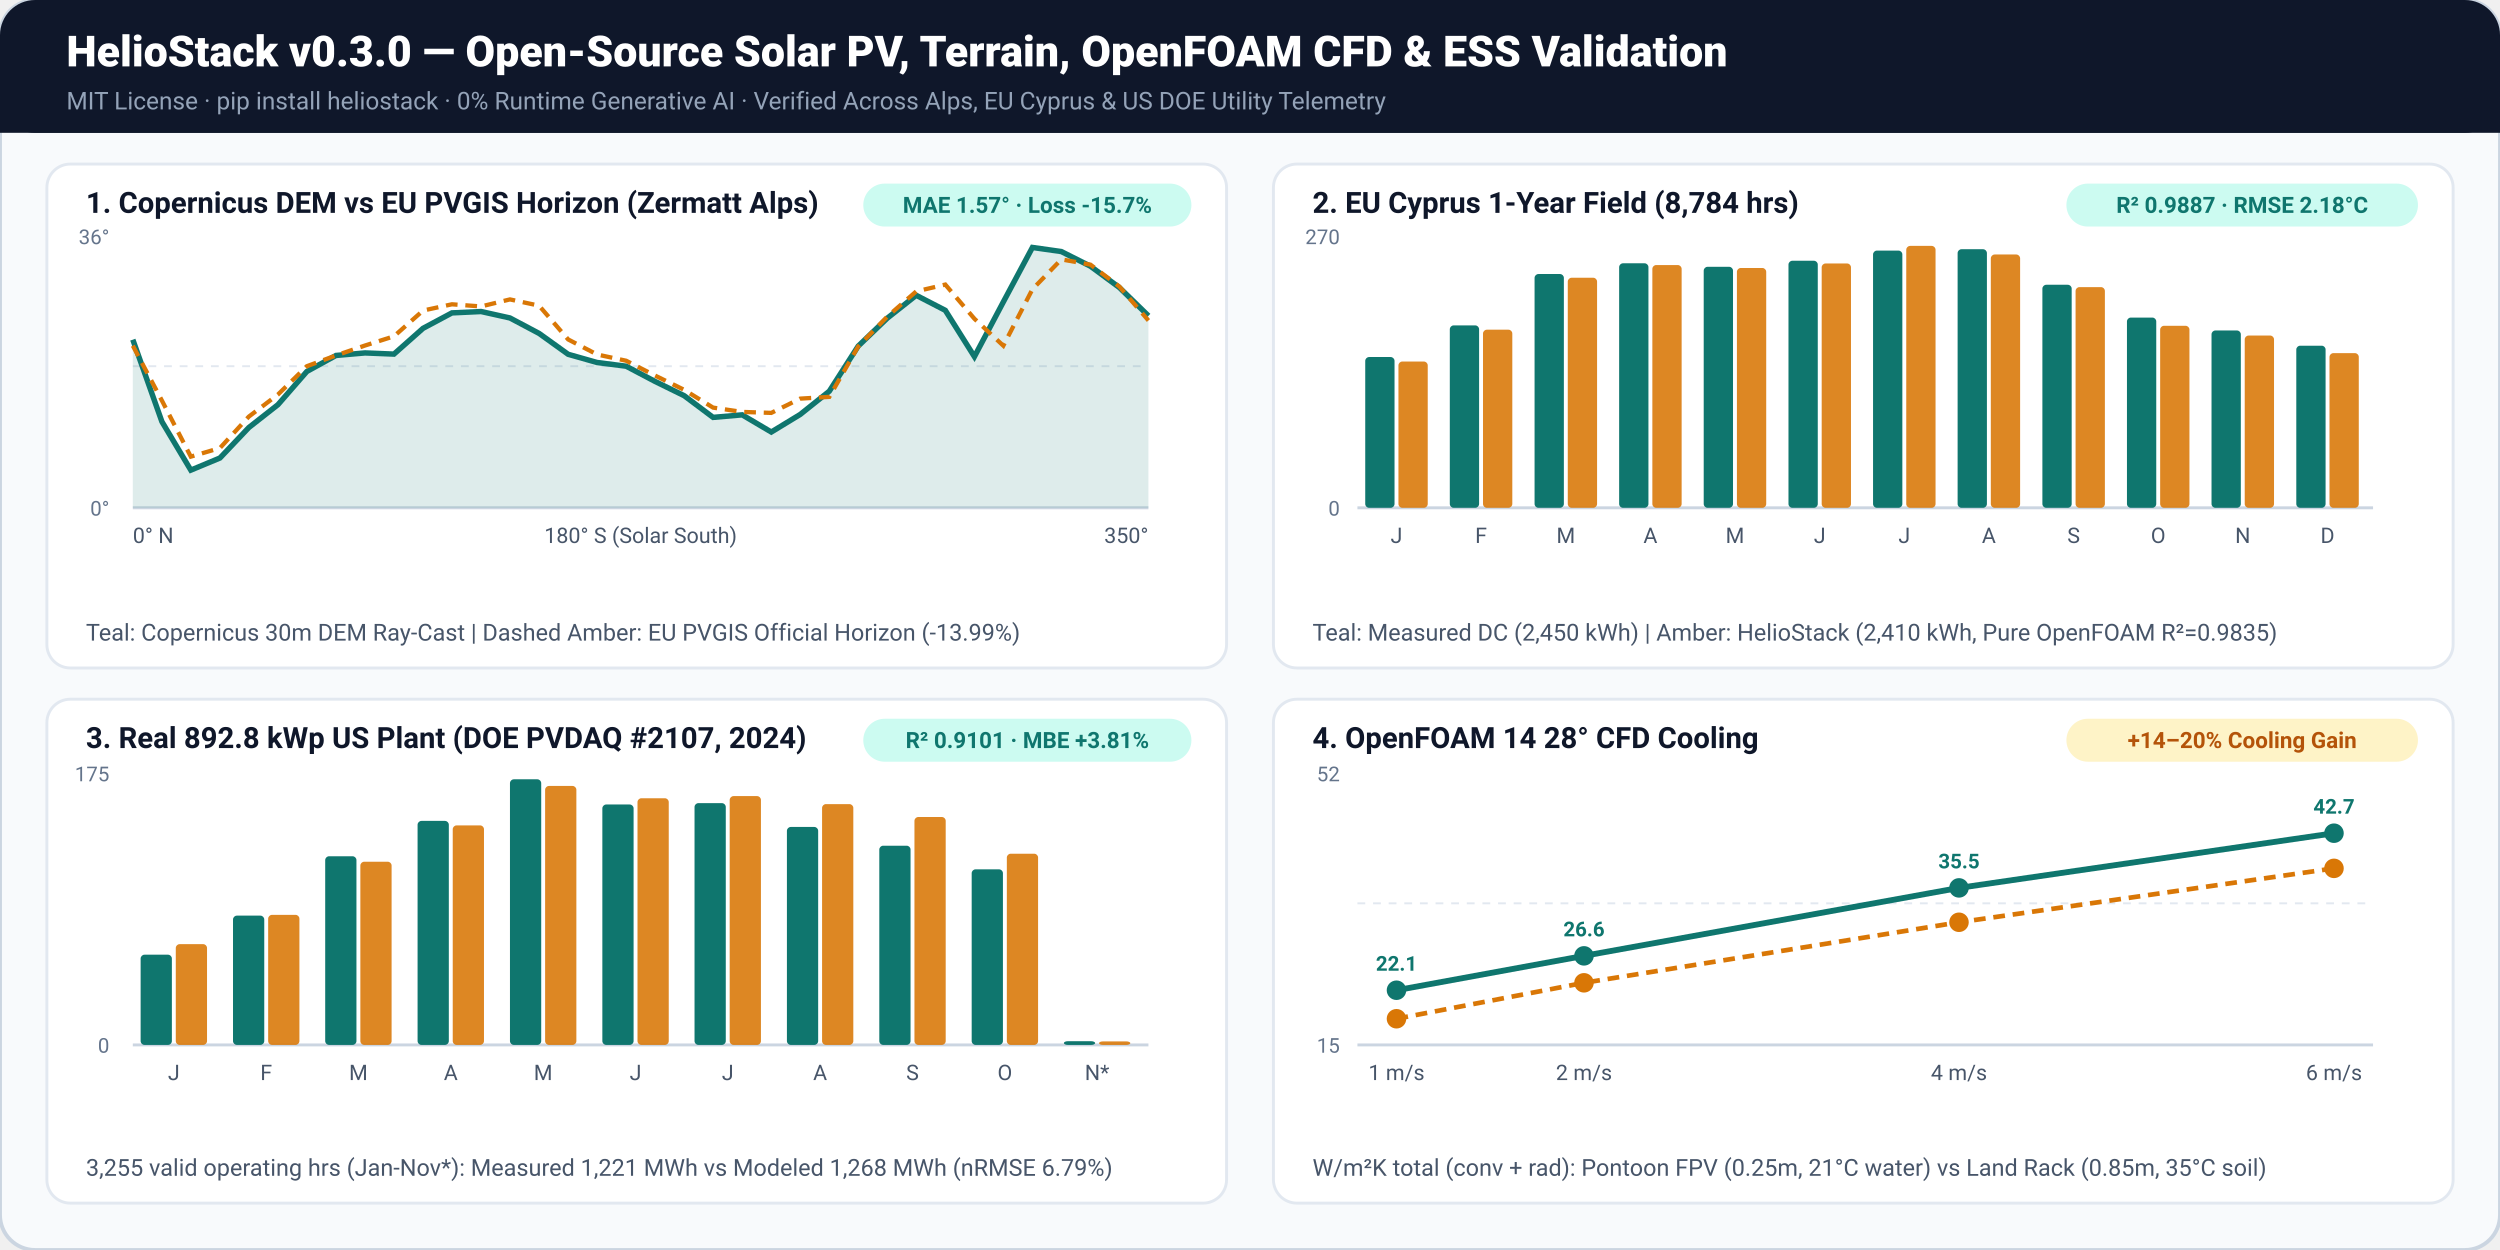
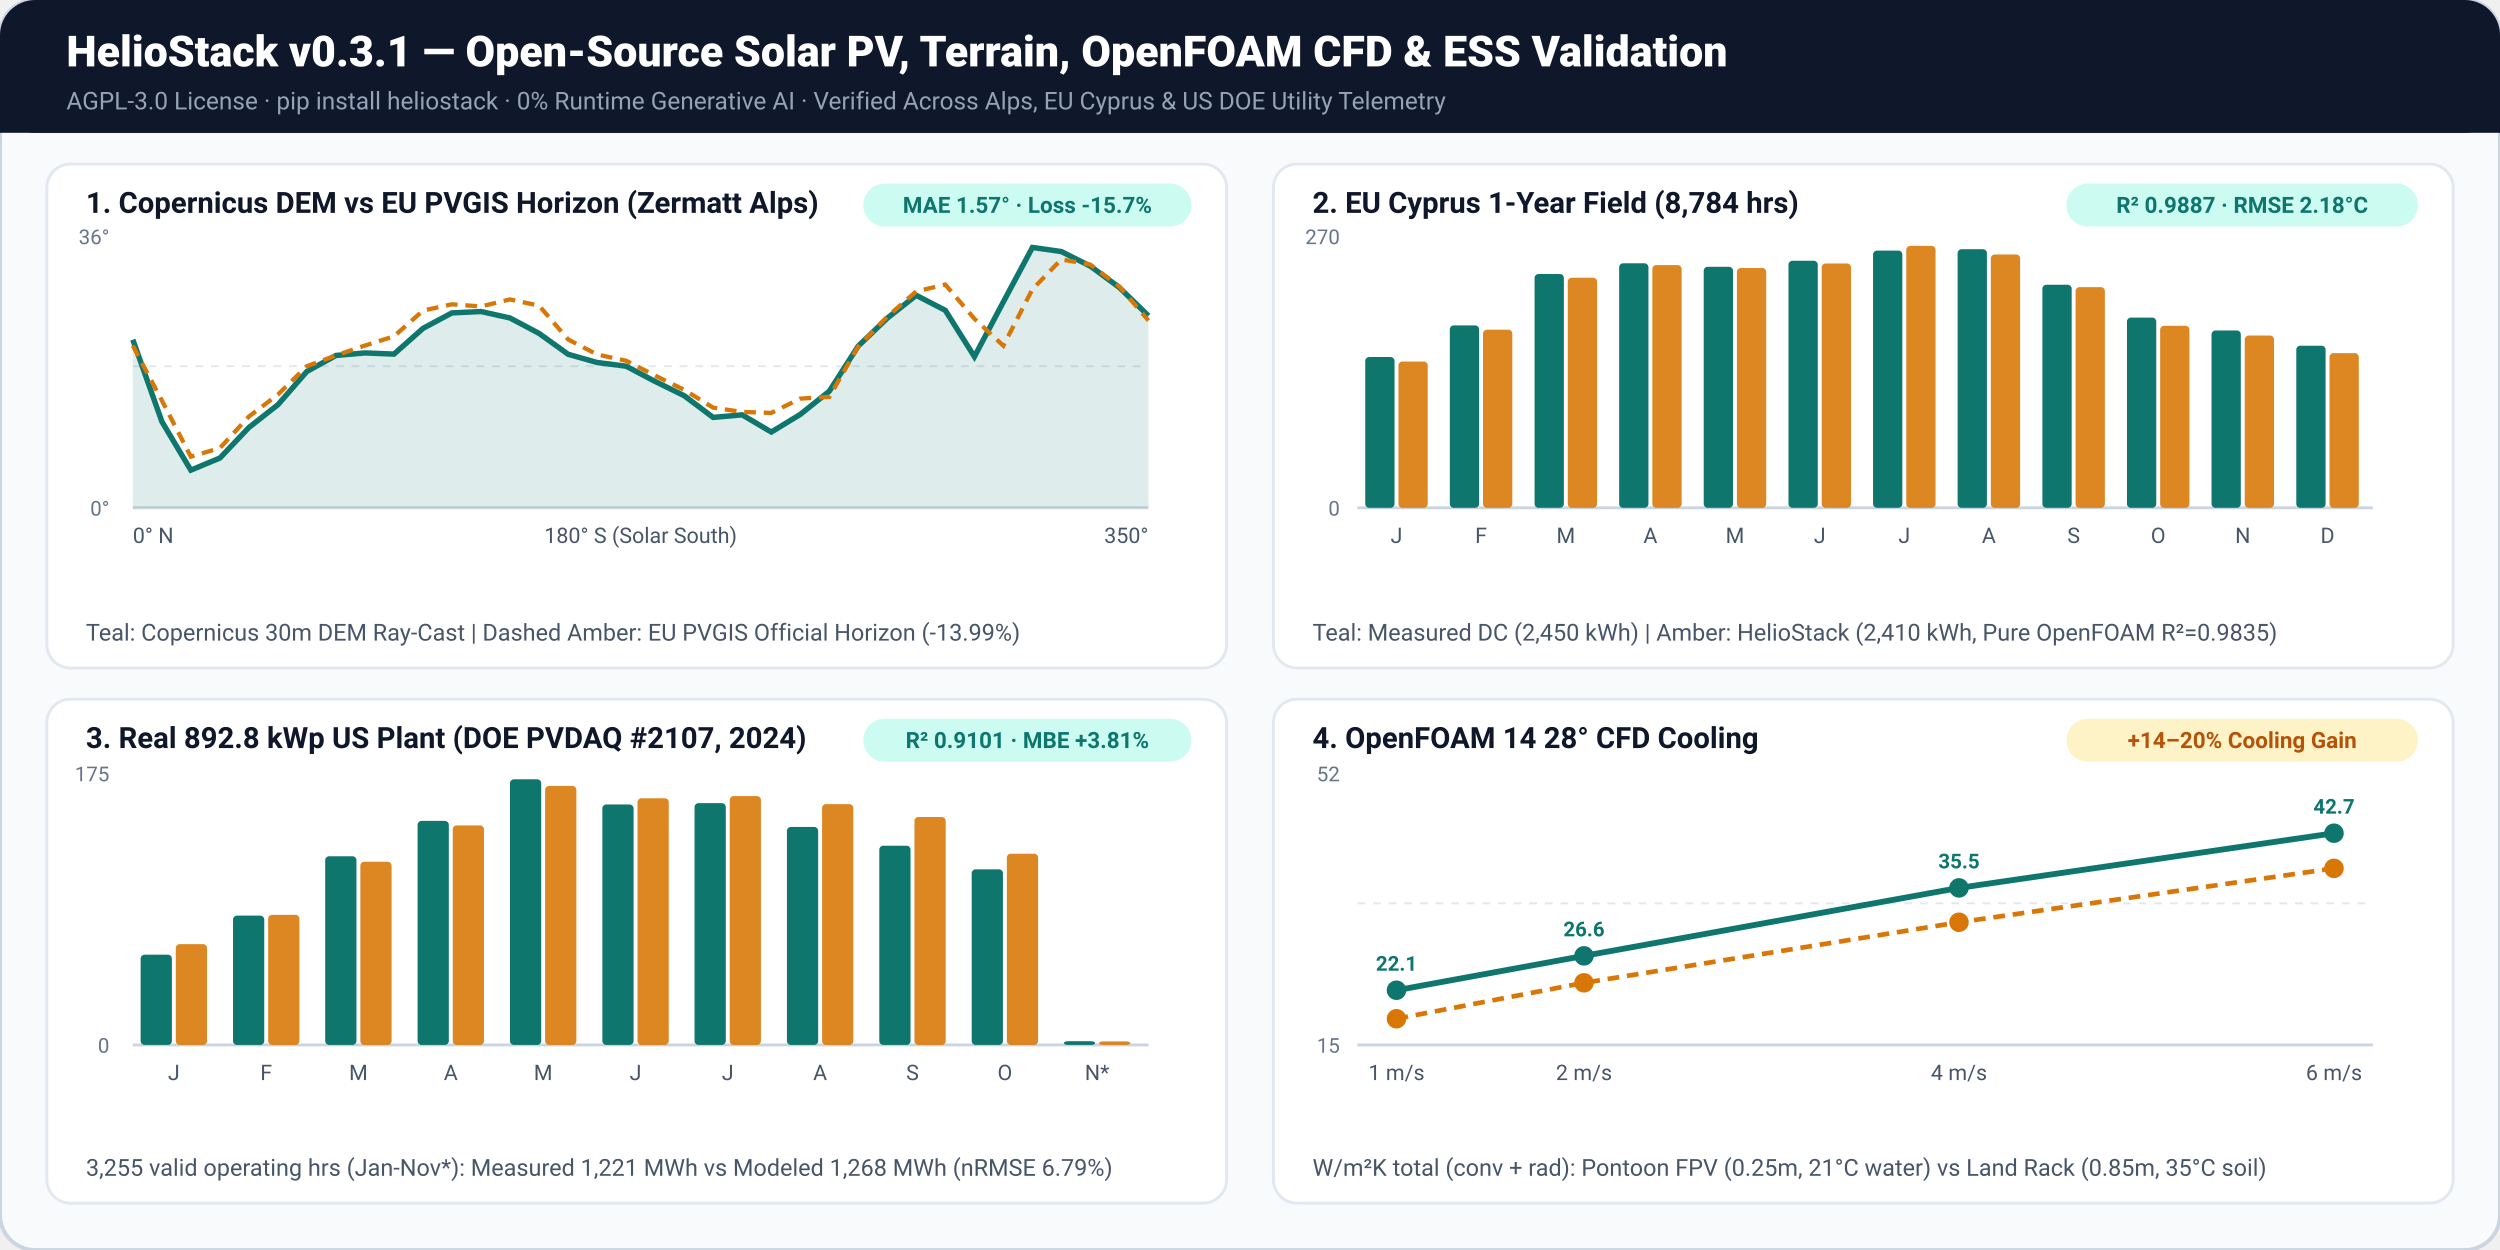
<svg xmlns="http://www.w3.org/2000/svg" viewBox="0 0 1280 640" width="1280" height="640" font-family="ui-sans-serif, system-ui, -apple-system, Segoe UI, Roboto, sans-serif">
  <rect width="1280" height="640" rx="18" fill="#f8fafc" stroke="#cbd5e1" stroke-width="2" />
  <rect x="0" y="0" width="1280" height="68" rx="18" fill="#0f172a" />
  <rect x="0" y="50" width="1280" height="18" fill="#0f172a" />
-   <text x="34" y="34" font-size="22" font-weight="800" fill="#ffffff">HelioStack v0.3.0 — Open-Source Solar PV, Terrain, OpenFOAM CFD &amp; ESS Validation</text>
-   <text x="34" y="56" font-size="12.5" fill="#94a3b8">MIT License · pip install heliostack · 0% Runtime Generative AI · Verified Across Alps, EU Cyprus &amp; US DOE Utility Telemetry</text>
+   <text x="34" y="34" font-size="22" font-weight="800" fill="#ffffff">HelioStack v0.3.1 — Open-Source Solar PV, Terrain, OpenFOAM CFD &amp; ESS Validation</text>
+   <text x="34" y="56" font-size="12.5" fill="#94a3b8">AGPL-3.0 License · pip install heliostack · 0% Runtime Generative AI · Verified Across Alps, EU Cyprus &amp; US DOE Utility Telemetry</text>
  <rect x="24" y="84" width="604" height="258" rx="12" fill="#ffffff" stroke="#e2e8f0" stroke-width="1.5" />
  <rect x="652" y="84" width="604" height="258" rx="12" fill="#ffffff" stroke="#e2e8f0" stroke-width="1.5" />
  <rect x="24" y="358" width="604" height="258" rx="12" fill="#ffffff" stroke="#e2e8f0" stroke-width="1.5" />
  <rect x="652" y="358" width="604" height="258" rx="12" fill="#ffffff" stroke="#e2e8f0" stroke-width="1.5" />
  <text x="44" y="109" font-size="15" font-weight="700" fill="#0f172a">1. Copernicus DEM vs EU PVGIS Horizon (Zermatt Alps)</text>
  <rect x="442" y="94" width="168" height="22" rx="11" fill="#ccfbf1" />
  <text x="526" y="109" font-size="11.5" font-weight="700" text-anchor="middle" fill="#0f766e">MAE 1.57° · Loss -15.7%</text>
  <line x1="68.0" y1="260.0" x2="588.0" y2="260.0" stroke="#cbd5e1" stroke-width="1.5" />
  <line x1="68.0" y1="187.5" x2="588.0" y2="187.5" stroke="#e2e8f0" stroke-dasharray="4 4" />
  <text x="56" y="264.0" font-size="10.5" text-anchor="end" fill="#64748b">0°</text>
  <text x="56" y="125.0" font-size="10.5" text-anchor="end" fill="#64748b">36°</text>
  <polygon points="68.0,260.0 68.0,173.9 82.9,215.9 97.7,240.7 112.6,234.5 127.4,218.9 142.3,207.2 157.1,190.2 172.0,182.0 186.9,180.7 201.7,181.3 216.6,168.1 231.4,160.2 246.3,159.5 261.1,162.8 276.0,170.7 290.9,181.4 305.7,185.6 320.6,187.5 335.4,195.3 350.3,202.6 365.1,213.7 380.0,212.4 394.9,221.2 409.7,212.2 424.6,200.3 439.4,177.2 454.3,162.9 469.1,151.2 484.0,158.9 498.9,182.6 513.7,154.6 528.6,126.7 543.4,128.8 558.3,136.3 573.1,147.2 588.0,161.7 588.0,260.0" fill="#0f766e" opacity="0.14" />
  <polyline fill="none" stroke="#0f766e" stroke-width="2.8" points="68.0,173.9 82.9,215.9 97.7,240.7 112.6,234.5 127.4,218.9 142.3,207.2 157.1,190.2 172.0,182.0 186.9,180.7 201.7,181.3 216.6,168.1 231.4,160.2 246.3,159.5 261.1,162.8 276.0,170.7 290.9,181.4 305.7,185.6 320.6,187.5 335.4,195.3 350.3,202.6 365.1,213.7 380.0,212.4 394.9,221.2 409.7,212.2 424.6,200.3 439.4,177.2 454.3,162.9 469.1,151.2 484.0,158.9 498.9,182.6 513.7,154.6 528.6,126.7 543.4,128.8 558.3,136.3 573.1,147.2 588.0,161.7" />
  <polyline fill="none" stroke="#d97706" stroke-width="2.2" stroke-dasharray="6 4" points="68.0,177.0 82.9,205.1 97.7,233.8 112.6,229.4 127.4,213.3 142.3,202.0 157.1,187.5 172.0,182.0 186.9,176.9 201.7,172.2 216.6,159.0 231.4,155.8 246.3,156.9 261.1,153.3 276.0,156.5 290.9,173.8 305.7,181.5 320.6,184.7 335.4,192.3 350.3,199.6 365.1,208.7 380.0,210.9 394.9,211.4 409.7,204.1 424.6,203.2 439.4,177.4 454.3,162.1 469.1,149.2 484.0,145.7 498.9,163.2 513.7,177.0 528.6,148.1 543.4,132.8 558.3,135.5 573.1,146.7 588.0,164.1" />
  <text x="68.0" y="278.0" font-size="11" fill="#475569">0° N</text>
  <text x="328.0" y="278.0" font-size="11" text-anchor="middle" fill="#475569">180° S (Solar South)</text>
  <text x="588.0" y="278.0" font-size="11" text-anchor="end" fill="#475569">350°</text>
  <text x="44" y="328" font-size="12" fill="#475569">Teal: Copernicus 30m DEM Ray-Cast | Dashed Amber: EU PVGIS Official Horizon (-13.99%)</text>
  <text x="672" y="109" font-size="15" font-weight="700" fill="#0f172a">2. EU Cyprus 1-Year Field (8,784 hrs)</text>
  <rect x="1058" y="94" width="180" height="22" rx="11" fill="#ccfbf1" />
  <text x="1148" y="109" font-size="11.5" font-weight="700" text-anchor="middle" fill="#0f766e">R² 0.9887 · RMSE 2.18°C</text>
  <line x1="695.0" y1="260.0" x2="1215.0" y2="260.0" stroke="#cbd5e1" stroke-width="1.5" />
  <text x="686" y="125.0" font-size="10.5" text-anchor="end" fill="#64748b">270</text>
  <text x="686" y="264.0" font-size="10.5" text-anchor="end" fill="#64748b">0</text>
  <rect x="699.0" y="182.8" width="15" height="77.2" rx="2" fill="#0f766e" />
  <rect x="716.0" y="185.1" width="15" height="74.9" rx="2" fill="#d97706" opacity="0.88" />
  <text x="715.0" y="278.0" font-size="11" text-anchor="middle" fill="#475569">J</text>
  <rect x="742.3" y="166.6" width="15" height="93.4" rx="2" fill="#0f766e" />
  <rect x="759.3" y="168.8" width="15" height="91.2" rx="2" fill="#d97706" opacity="0.88" />
  <text x="758.3" y="278.0" font-size="11" text-anchor="middle" fill="#475569">F</text>
  <rect x="785.7" y="140.3" width="15" height="119.7" rx="2" fill="#0f766e" />
  <rect x="802.7" y="142.2" width="15" height="117.8" rx="2" fill="#d97706" opacity="0.88" />
  <text x="801.7" y="278.0" font-size="11" text-anchor="middle" fill="#475569">M</text>
  <rect x="829.0" y="134.8" width="15" height="125.2" rx="2" fill="#0f766e" />
  <rect x="846.0" y="135.7" width="15" height="124.3" rx="2" fill="#d97706" opacity="0.88" />
  <text x="845.0" y="278.0" font-size="11" text-anchor="middle" fill="#475569">A</text>
  <rect x="872.3" y="136.6" width="15" height="123.4" rx="2" fill="#0f766e" />
  <rect x="889.3" y="137.2" width="15" height="122.8" rx="2" fill="#d97706" opacity="0.88" />
  <text x="888.3" y="278.0" font-size="11" text-anchor="middle" fill="#475569">M</text>
  <rect x="915.7" y="133.5" width="15" height="126.5" rx="2" fill="#0f766e" />
  <rect x="932.7" y="134.9" width="15" height="125.1" rx="2" fill="#d97706" opacity="0.88" />
  <text x="931.7" y="278.0" font-size="11" text-anchor="middle" fill="#475569">J</text>
  <rect x="959.0" y="128.3" width="15" height="131.7" rx="2" fill="#0f766e" />
  <rect x="976.0" y="125.9" width="15" height="134.1" rx="2" fill="#d97706" opacity="0.88" />
  <text x="975.0" y="278.0" font-size="11" text-anchor="middle" fill="#475569">J</text>
  <rect x="1002.3" y="127.6" width="15" height="132.4" rx="2" fill="#0f766e" />
  <rect x="1019.3" y="130.3" width="15" height="129.7" rx="2" fill="#d97706" opacity="0.88" />
  <text x="1018.3" y="278.0" font-size="11" text-anchor="middle" fill="#475569">A</text>
  <rect x="1045.7" y="145.8" width="15" height="114.2" rx="2" fill="#0f766e" />
  <rect x="1062.7" y="147.0" width="15" height="113.0" rx="2" fill="#d97706" opacity="0.88" />
  <text x="1061.7" y="278.0" font-size="11" text-anchor="middle" fill="#475569">S</text>
  <rect x="1089.0" y="162.6" width="15" height="97.4" rx="2" fill="#0f766e" />
  <rect x="1106.0" y="166.8" width="15" height="93.2" rx="2" fill="#d97706" opacity="0.88" />
  <text x="1105.0" y="278.0" font-size="11" text-anchor="middle" fill="#475569">O</text>
  <rect x="1132.3" y="169.2" width="15" height="90.8" rx="2" fill="#0f766e" />
  <rect x="1149.3" y="171.8" width="15" height="88.2" rx="2" fill="#d97706" opacity="0.88" />
  <text x="1148.3" y="278.0" font-size="11" text-anchor="middle" fill="#475569">N</text>
  <rect x="1175.7" y="177.0" width="15" height="83.0" rx="2" fill="#0f766e" />
  <rect x="1192.7" y="180.8" width="15" height="79.2" rx="2" fill="#d97706" opacity="0.88" />
  <text x="1191.7" y="278.0" font-size="11" text-anchor="middle" fill="#475569">D</text>
  <text x="672" y="328" font-size="12" fill="#475569">Teal: Measured DC (2,450 kWh) | Amber: HelioStack (2,410 kWh, Pure OpenFOAM R²=0.9835)</text>
  <text x="44" y="383" font-size="15" font-weight="700" fill="#0f172a">3. Real 892.8 kWp US Plant (DOE PVDAQ #2107, 2024)</text>
  <rect x="442" y="368" width="168" height="22" rx="11" fill="#ccfbf1" />
  <text x="526" y="383" font-size="11.5" font-weight="700" text-anchor="middle" fill="#0f766e">R² 0.9101 · MBE +3.81%</text>
  <line x1="68.0" y1="535.0" x2="588.0" y2="535.0" stroke="#cbd5e1" stroke-width="1.5" />
  <text x="56" y="400.0" font-size="10.5" text-anchor="end" fill="#64748b">175</text>
  <text x="56" y="539.0" font-size="10.5" text-anchor="end" fill="#64748b">0</text>
  <rect x="72.0" y="488.8" width="16" height="46.2" rx="2" fill="#0f766e" />
  <rect x="90.0" y="483.4" width="16" height="51.6" rx="2" fill="#d97706" opacity="0.88" />
  <text x="89.0" y="553.0" font-size="11" text-anchor="middle" fill="#475569">J</text>
  <rect x="119.3" y="468.8" width="16" height="66.2" rx="2" fill="#0f766e" />
  <rect x="137.3" y="468.4" width="16" height="66.6" rx="2" fill="#d97706" opacity="0.88" />
  <text x="136.3" y="553.0" font-size="11" text-anchor="middle" fill="#475569">F</text>
  <rect x="166.5" y="438.4" width="16" height="96.6" rx="2" fill="#0f766e" />
  <rect x="184.5" y="441.2" width="16" height="93.8" rx="2" fill="#d97706" opacity="0.88" />
  <text x="183.5" y="553.0" font-size="11" text-anchor="middle" fill="#475569">M</text>
  <rect x="213.8" y="420.3" width="16" height="114.7" rx="2" fill="#0f766e" />
  <rect x="231.8" y="422.6" width="16" height="112.4" rx="2" fill="#d97706" opacity="0.88" />
  <text x="230.8" y="553.0" font-size="11" text-anchor="middle" fill="#475569">A</text>
  <rect x="261.1" y="399.0" width="16" height="136.0" rx="2" fill="#0f766e" />
  <rect x="279.1" y="402.4" width="16" height="132.6" rx="2" fill="#d97706" opacity="0.88" />
  <text x="278.1" y="553.0" font-size="11" text-anchor="middle" fill="#475569">M</text>
  <rect x="308.4" y="411.9" width="16" height="123.1" rx="2" fill="#0f766e" />
  <rect x="326.4" y="408.7" width="16" height="126.3" rx="2" fill="#d97706" opacity="0.88" />
  <text x="325.4" y="553.0" font-size="11" text-anchor="middle" fill="#475569">J</text>
  <rect x="355.6" y="411.2" width="16" height="123.8" rx="2" fill="#0f766e" />
  <rect x="373.6" y="407.6" width="16" height="127.4" rx="2" fill="#d97706" opacity="0.88" />
  <text x="372.6" y="553.0" font-size="11" text-anchor="middle" fill="#475569">J</text>
  <rect x="402.9" y="423.4" width="16" height="111.6" rx="2" fill="#0f766e" />
  <rect x="420.9" y="411.7" width="16" height="123.3" rx="2" fill="#d97706" opacity="0.88" />
  <text x="419.9" y="553.0" font-size="11" text-anchor="middle" fill="#475569">A</text>
  <rect x="450.2" y="433.0" width="16" height="102.0" rx="2" fill="#0f766e" />
  <rect x="468.2" y="418.3" width="16" height="116.7" rx="2" fill="#d97706" opacity="0.88" />
  <text x="467.2" y="553.0" font-size="11" text-anchor="middle" fill="#475569">S</text>
  <rect x="497.5" y="445.1" width="16" height="89.9" rx="2" fill="#0f766e" />
  <rect x="515.5" y="437.1" width="16" height="97.9" rx="2" fill="#d97706" opacity="0.88" />
  <text x="514.5" y="553.0" font-size="11" text-anchor="middle" fill="#475569">O</text>
  <rect x="544.7" y="533.1" width="16" height="1.9" rx="2" fill="#0f766e" />
  <rect x="562.7" y="533.2" width="16" height="1.8" rx="2" fill="#d97706" opacity="0.88" />
  <text x="561.7" y="553.0" font-size="11" text-anchor="middle" fill="#475569">N*</text>
  <text x="44" y="602" font-size="12" fill="#475569">3,255 valid operating hrs (Jan-Nov*): Measured 1,221 MWh vs Modeled 1,268 MWh (nRMSE 6.79%)</text>
  <text x="672" y="383" font-size="15" font-weight="700" fill="#0f172a">4. OpenFOAM 14 28° CFD Cooling</text>
  <rect x="1058" y="368" width="180" height="22" rx="11" fill="#fef3c7" />
  <text x="1148" y="383" font-size="11.5" font-weight="700" text-anchor="middle" fill="#b45309">+14–20% Cooling Gain</text>
  <line x1="695.0" y1="535.0" x2="1215.0" y2="535.0" stroke="#cbd5e1" stroke-width="1.5" />
  <line x1="695.0" y1="462.5" x2="1215.0" y2="462.5" stroke="#e2e8f0" stroke-dasharray="4 4" />
  <text x="686" y="400.0" font-size="10.5" text-anchor="end" fill="#64748b">52</text>
  <text x="686" y="539.0" font-size="10.5" text-anchor="end" fill="#64748b">15</text>
  <polyline fill="none" stroke="#0f766e" stroke-width="3" points="715.0,507.0 811.0,489.4 1003.0,454.6 1195.0,426.6" />
  <polyline fill="none" stroke="#d97706" stroke-width="2.4" stroke-dasharray="6 4" points="715.0,521.6 811.0,503.2 1003.0,472.2 1195.0,444.6" />
  <circle cx="715.0" cy="507.0" r="5" fill="#0f766e" />
  <circle cx="715.0" cy="521.6" r="5" fill="#d97706" />
  <text x="715.0" y="553.0" font-size="11" text-anchor="middle" fill="#475569">1 m/s</text>
  <text x="715.0" y="497.0" font-size="10.5" font-weight="700" text-anchor="middle" fill="#0f766e">22.1</text>
  <circle cx="811.0" cy="489.4" r="5" fill="#0f766e" />
  <circle cx="811.0" cy="503.2" r="5" fill="#d97706" />
  <text x="811.0" y="553.0" font-size="11" text-anchor="middle" fill="#475569">2 m/s</text>
  <text x="811.0" y="479.4" font-size="10.5" font-weight="700" text-anchor="middle" fill="#0f766e">26.6</text>
  <circle cx="1003.0" cy="454.6" r="5" fill="#0f766e" />
  <circle cx="1003.0" cy="472.2" r="5" fill="#d97706" />
  <text x="1003.0" y="553.0" font-size="11" text-anchor="middle" fill="#475569">4 m/s</text>
  <text x="1003.0" y="444.6" font-size="10.5" font-weight="700" text-anchor="middle" fill="#0f766e">35.5</text>
  <circle cx="1195.0" cy="426.6" r="5" fill="#0f766e" />
  <circle cx="1195.0" cy="444.6" r="5" fill="#d97706" />
  <text x="1195.0" y="553.0" font-size="11" text-anchor="middle" fill="#475569">6 m/s</text>
  <text x="1195.0" y="416.6" font-size="10.5" font-weight="700" text-anchor="middle" fill="#0f766e">42.7</text>
  <text x="672" y="602" font-size="12" fill="#475569">W/m²K total (conv + rad): Pontoon FPV (0.25m, 21°C water) vs Land Rack (0.85m, 35°C soil)</text>
</svg>
